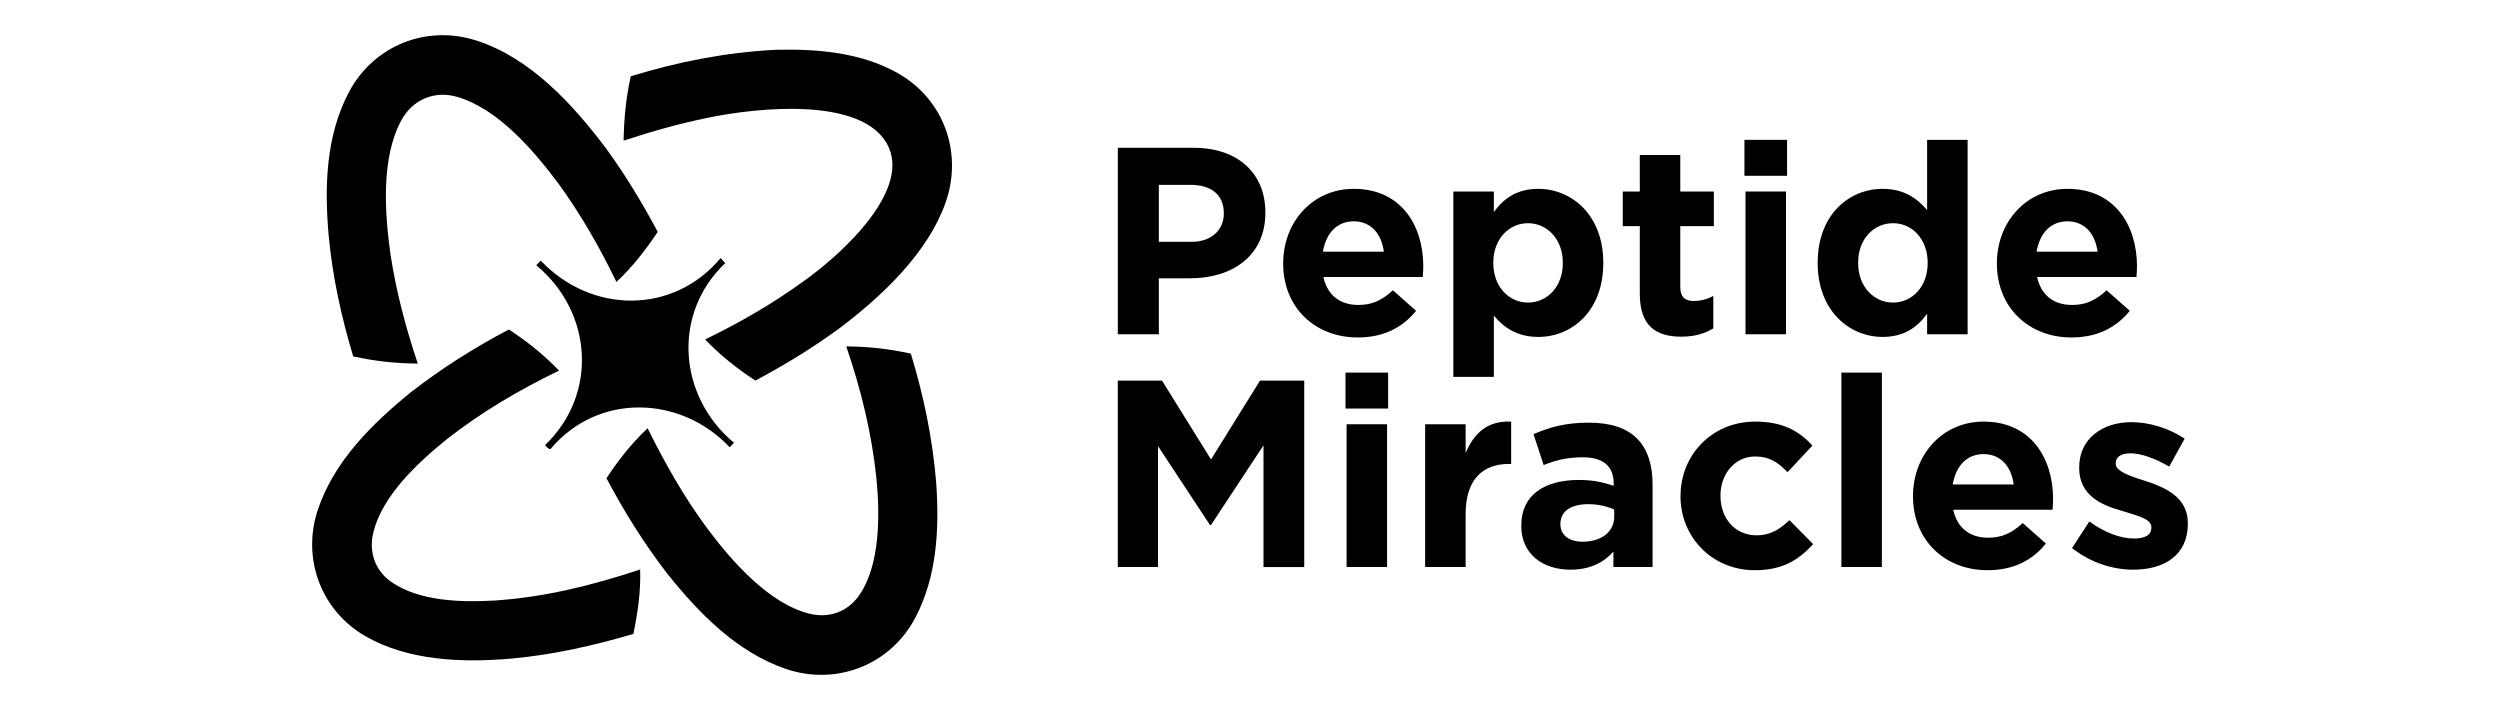
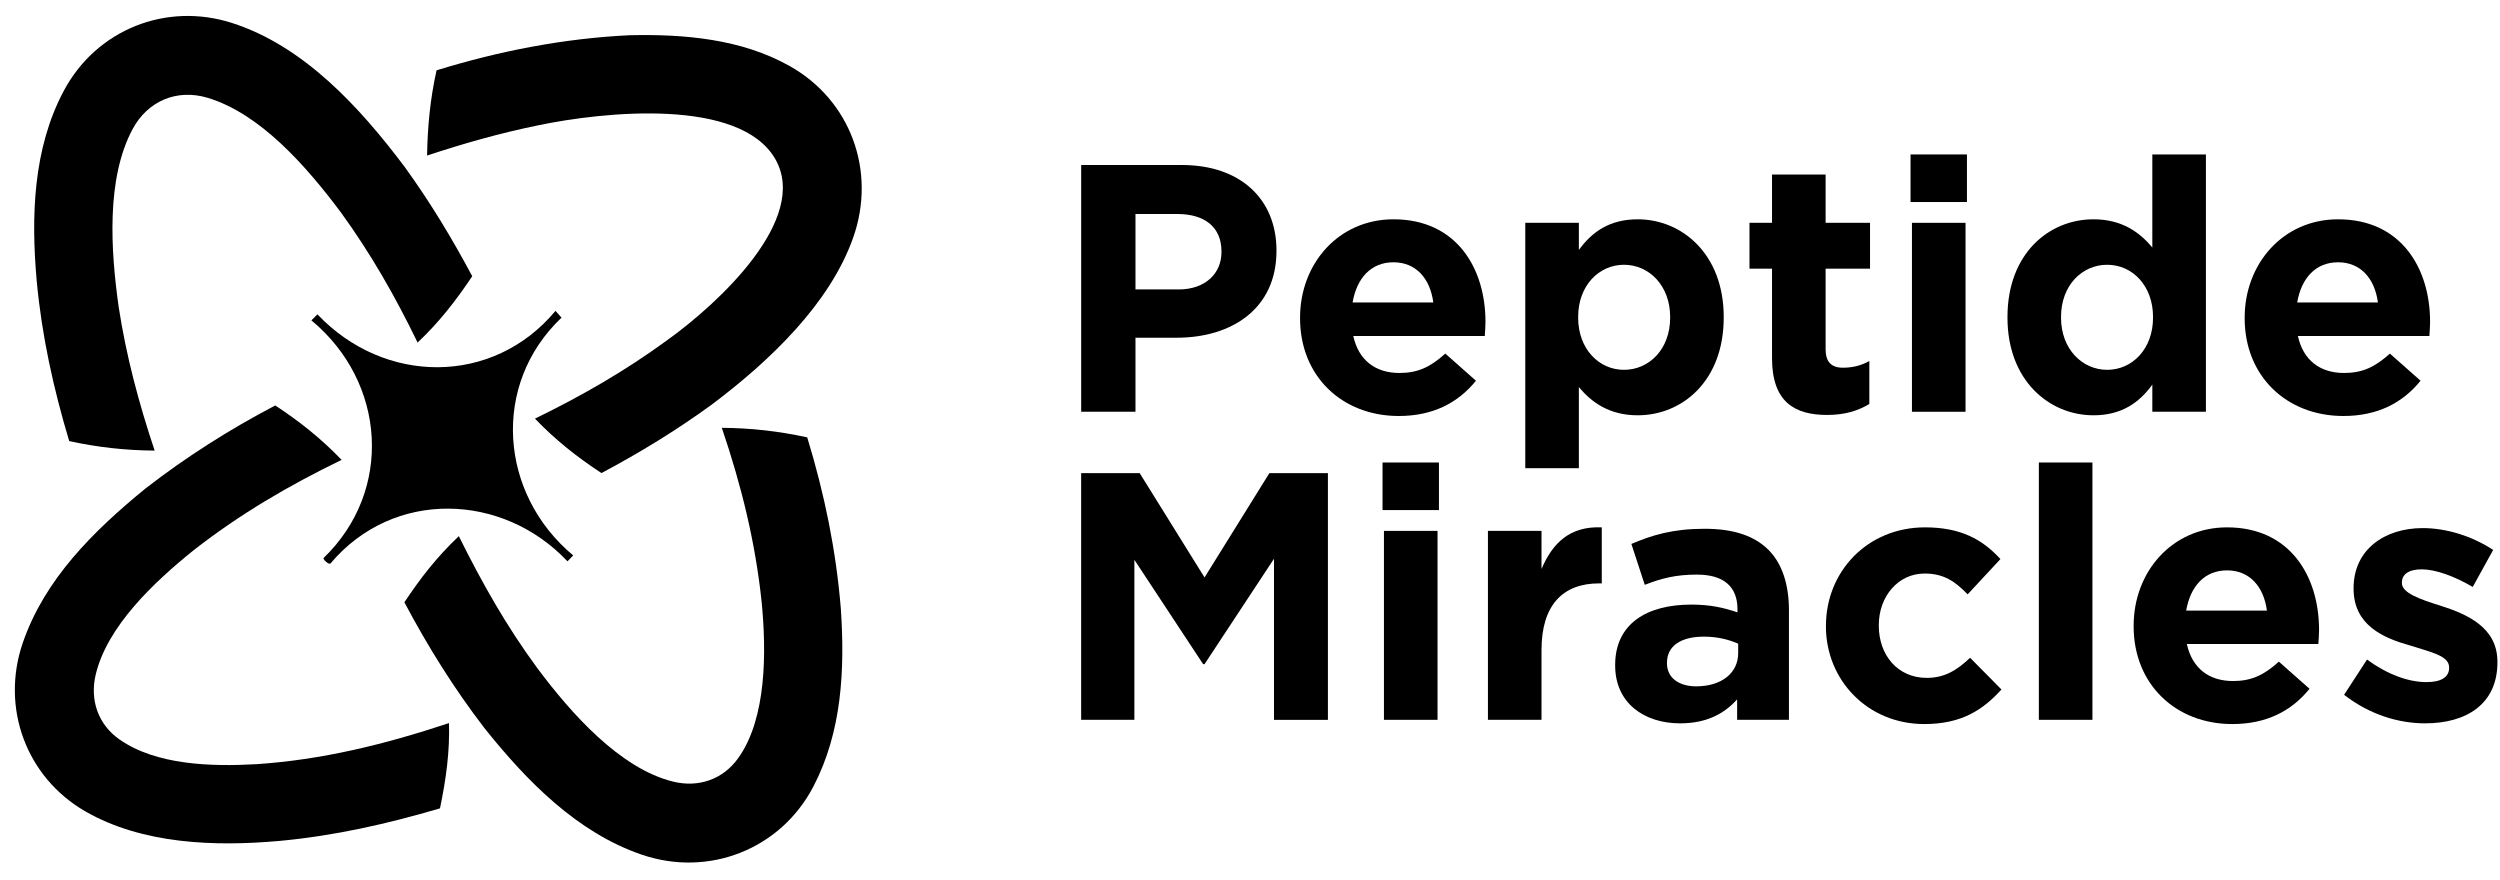
- <svg xmlns="http://www.w3.org/2000/svg" id="Layer_1" data-name="Layer 1" viewBox="0 0 1080 310.05">
+ <svg xmlns="http://www.w3.org/2000/svg" id="Layer_1" data-name="Layer 1" viewBox="130 10 816 287">
  <g>
    <path d="M347.63,121.14c16.85-12.04,46.67-39.68,35.42-59.23-11.55-20.1-55.93-15.49-77.43-11-12.43,2.55-24.1,5.86-36.22,9.86.16-9.56,1.01-18.43,3.09-27.82,20.64-6.34,41.5-10.41,62.98-11.45,18-.41,36.53,1.22,52.24,10.03,19.99,11.21,28.36,34.36,20.81,55.91s-27.11,40.27-46.14,54.57c-11.66,8.49-23.46,15.69-36.06,22.4-8.07-5.28-15.08-10.86-21.71-17.77,15.34-7.46,29.41-15.57,43.02-25.5Z" />
    <path d="M279.76,185c7.59,15.29,15.58,29.44,25.6,43.05,10.94,14.67,27,32.84,44.38,37.08,8.25,2.01,16.21-.7,21.2-7.66,9.33-13.01,9.24-34.87,7.66-50.99-2.04-19.45-6.58-37.94-13-56.84,9.64.08,18.52,1.08,27.88,3.12,5.63,18.46,9.42,36.85,10.97,55.95,1.35,19.94.34,40.2-8.98,58.05-10.7,20.47-34.18,29.67-56.01,22.2-21.09-7.22-37.5-23.98-51.38-41.36-9.99-13.03-18.39-26.51-26.09-41.01,5.17-7.77,10.44-14.65,17.77-21.59Z" />
    <path d="M173.26,52.17c-8.66,16.23-7.11,39.63-4.53,57.98,2.48,16.1,6.53,31.29,11.75,46.93-9.69-.09-18.52-1.07-27.89-3.11-5.18-17.26-8.95-34.41-10.61-52.3-1.87-21.09-1.19-43.22,8.85-62.04,10.64-19.96,33.39-29.03,54.88-22.14,23.4,7.5,41.68,27.43,56.39,47.01,8.36,11.55,15.41,23.26,22.04,35.66-5.38,8.04-10.89,15.12-17.84,21.65-7.34-15.15-15.3-29.07-25.08-42.55-11.07-14.78-26.17-32.18-43.54-37.36-9.97-2.97-19.51,1.08-24.41,10.27Z" />
    <path d="M276.55,246.03c.28,9.15-.94,18.28-2.94,27.82-17.32,5.1-34.46,8.96-52.34,10.62-21.2,1.91-44.8,1.06-63.38-9.62-19.37-11.13-27.69-33.9-20.47-54.98,7.12-20.78,23.05-36.54,40.07-50.43,13.46-10.43,27.33-19.21,42.34-27.1,8.01,5.24,15.04,10.87,21.67,17.76-17.42,8.46-33.3,17.78-48.31,29.5-12.96,10.44-28.16,24.77-31.94,40.53-1.98,8.28.72,16.3,7.74,21.22,12,8.4,29.97,8.91,44.72,8.08,21.26-1.43,41.42-6.32,62.84-13.41Z" />
    <path d="M237.89,193.9c-.43.51-2.14-.93-2.34-1.7,22.94-22.04,20.41-57.52-3.91-77.63l1.97-1.97c21.83,23.06,57.32,23.35,77.7-1.13l1.97,2.21c-23.03,21.87-20.31,57.51,3.81,77.61l-1.86,1.93c-21.11-22.41-56.79-23.68-77.33.66Z" />
  </g>
  <g>
    <path d="M482.89,63.86h32.91c19.21,0,30.84,11.28,30.84,27.84v.23c0,18.75-14.5,28.3-32.56,28.3h-13.46v24.16h-17.72V63.86ZM514.65,104.48c8.86,0,14.04-5.29,14.04-12.2v-.23c0-7.94-5.52-12.2-14.38-12.2h-13.69v24.62h14.04Z" />
    <path d="M554.34,113.91v-.23c0-17.6,12.54-32.1,30.49-32.1,20.6,0,30.03,15.99,30.03,33.48,0,1.38-.12,2.88-.23,4.6h-42.92c1.73,7.94,7.25,12.08,15.07,12.08,5.87,0,10.01-1.84,14.96-6.33l10.01,8.86c-5.87,7.25-14.04,11.51-25.2,11.51-18.52,0-32.21-13-32.21-31.87ZM597.83,108.73c-1.03-7.82-5.64-13.12-13-13.12s-11.97,5.18-13.35,13.12h26.35Z" />
    <path d="M627.85,82.73h17.49v8.86c4.26-5.87,10.01-10.01,19.21-10.01,14.38,0,28.07,11.28,28.07,31.87v.23c0,20.59-13.46,31.87-28.07,31.87-9.32,0-15.07-4.26-19.21-9.2v26.46h-17.49v-80.08ZM675.14,113.68v-.23c0-10.24-6.9-17.03-15.07-17.03s-14.96,6.79-14.96,17.03v.23c0,10.24,6.79,17.03,14.96,17.03s15.07-6.67,15.07-17.03Z" />
    <path d="M708.39,126.91v-29.22h-7.36v-14.96h7.36v-15.76h17.49v15.76h14.5v14.96h-14.5v26.35c0,4.03,1.84,5.98,5.64,5.98,3.11,0,5.98-.69,8.63-2.19v14.04c-3.68,2.19-7.94,3.57-13.81,3.57-10.59,0-17.95-4.26-17.95-18.52Z" />
    <path d="M753.6,60.41h18.41v15.53h-18.41v-15.53ZM754.06,82.73h17.49v61.67h-17.49v-61.67Z" />
    <path d="M785.24,113.68v-.23c0-20.6,13.46-31.87,28.07-31.87,9.32,0,15.07,4.26,19.21,9.2v-30.37h17.49v83.99h-17.49v-8.86c-4.26,5.87-10.01,10.01-19.21,10.01-14.38,0-28.07-11.28-28.07-31.87ZM832.75,113.68v-.23c0-10.24-6.79-17.03-14.96-17.03s-15.07,6.67-15.07,17.03v.23c0,10.24,6.9,17.03,15.07,17.03s14.96-6.79,14.96-17.03Z" />
    <path d="M862.66,113.91v-.23c0-17.6,12.54-32.1,30.49-32.1,20.6,0,30.03,15.99,30.03,33.48,0,1.38-.12,2.88-.23,4.6h-42.92c1.73,7.94,7.25,12.08,15.07,12.08,5.87,0,10.01-1.84,14.96-6.33l10.01,8.86c-5.87,7.25-14.04,11.51-25.2,11.51-18.52,0-32.21-13-32.21-31.87ZM906.15,108.73c-1.03-7.82-5.64-13.12-13-13.12s-11.97,5.18-13.35,13.12h26.35Z" />
    <path d="M482.89,164.42h19.1l21.17,34.06,21.17-34.06h19.1v80.54h-17.6v-52.58l-22.67,34.4h-.46l-22.44-34.06v52.23h-17.37v-80.54Z" />
    <path d="M581.26,160.96h18.41v15.53h-18.41v-15.53ZM581.72,183.28h17.49v61.67h-17.49v-61.67Z" />
    <path d="M615.66,183.28h17.49v12.43c3.57-8.4,9.2-14.04,19.67-13.58v18.29h-.92c-11.62,0-18.75,6.9-18.75,21.75v22.78h-17.49v-61.67Z" />
    <path d="M657.19,227.24v-.23c0-13.35,10.24-19.67,24.85-19.67,6.33,0,10.59,1.03,15.07,2.53v-1.04c0-7.36-4.49-11.28-13.23-11.28-6.79,0-11.39,1.15-17.03,3.34l-4.37-13.35c6.79-2.88,13.46-4.95,23.93-4.95,9.67,0,16.34,2.42,20.83,6.9s6.67,11.39,6.67,19.68v35.78h-16.91v-6.67c-4.26,4.72-10.01,7.82-18.64,7.82-11.62,0-21.17-6.56-21.17-18.87ZM697.34,223.21v-3.11c-3.11-1.38-6.9-2.3-11.16-2.3-7.48,0-12.08,2.99-12.08,8.51v.23c0,4.72,3.91,7.48,9.55,7.48,8.28,0,13.69-4.37,13.69-10.82Z" />
    <path d="M725.99,214.46v-.23c0-17.6,13.46-32.1,32.33-32.1,11.62,0,18.75,3.91,24.62,10.35l-10.7,11.51c-4.03-4.14-7.71-6.79-14.04-6.79-8.74,0-14.96,7.59-14.96,16.8v.23c0,9.55,6.1,17.03,15.65,17.03,5.87,0,9.89-2.53,14.15-6.56l10.24,10.35c-5.98,6.56-12.89,11.28-25.2,11.28-18.52,0-32.1-14.38-32.1-31.87Z" />
    <path d="M795.48,160.96h17.49v83.99h-17.49v-83.99Z" />
    <path d="M826.42,214.46v-.23c0-17.6,12.54-32.1,30.49-32.1,20.6,0,30.03,15.99,30.03,33.48,0,1.38-.12,2.88-.23,4.6h-42.92c1.73,7.94,7.25,12.08,15.07,12.08,5.87,0,10.01-1.84,14.96-6.33l10.01,8.86c-5.87,7.25-14.04,11.51-25.2,11.51-18.52,0-32.21-13-32.21-31.87ZM869.92,209.29c-1.03-7.82-5.64-13.12-13-13.12s-11.97,5.18-13.35,13.12h26.35Z" />
    <path d="M895.11,236.79l7.48-11.51c6.79,4.95,13.58,7.36,19.44,7.36,5.06,0,7.36-1.84,7.36-4.6v-.23c0-3.8-5.98-4.95-12.77-7.13-8.63-2.42-18.41-6.56-18.41-18.52v-.23c0-12.54,10.13-19.56,22.55-19.56,7.82,0,16.22,2.65,23.01,7.13l-6.67,12.08c-6.1-3.57-12.2-5.75-16.68-5.75s-6.44,1.84-6.44,4.26v.23c0,3.22,5.87,5.29,12.54,7.36,8.63,2.76,18.64,7.02,18.64,18.29v.23c0,13.69-10.24,19.9-23.59,19.9-8.74,0-18.18-2.88-26.46-9.32Z" />
  </g>
</svg>
